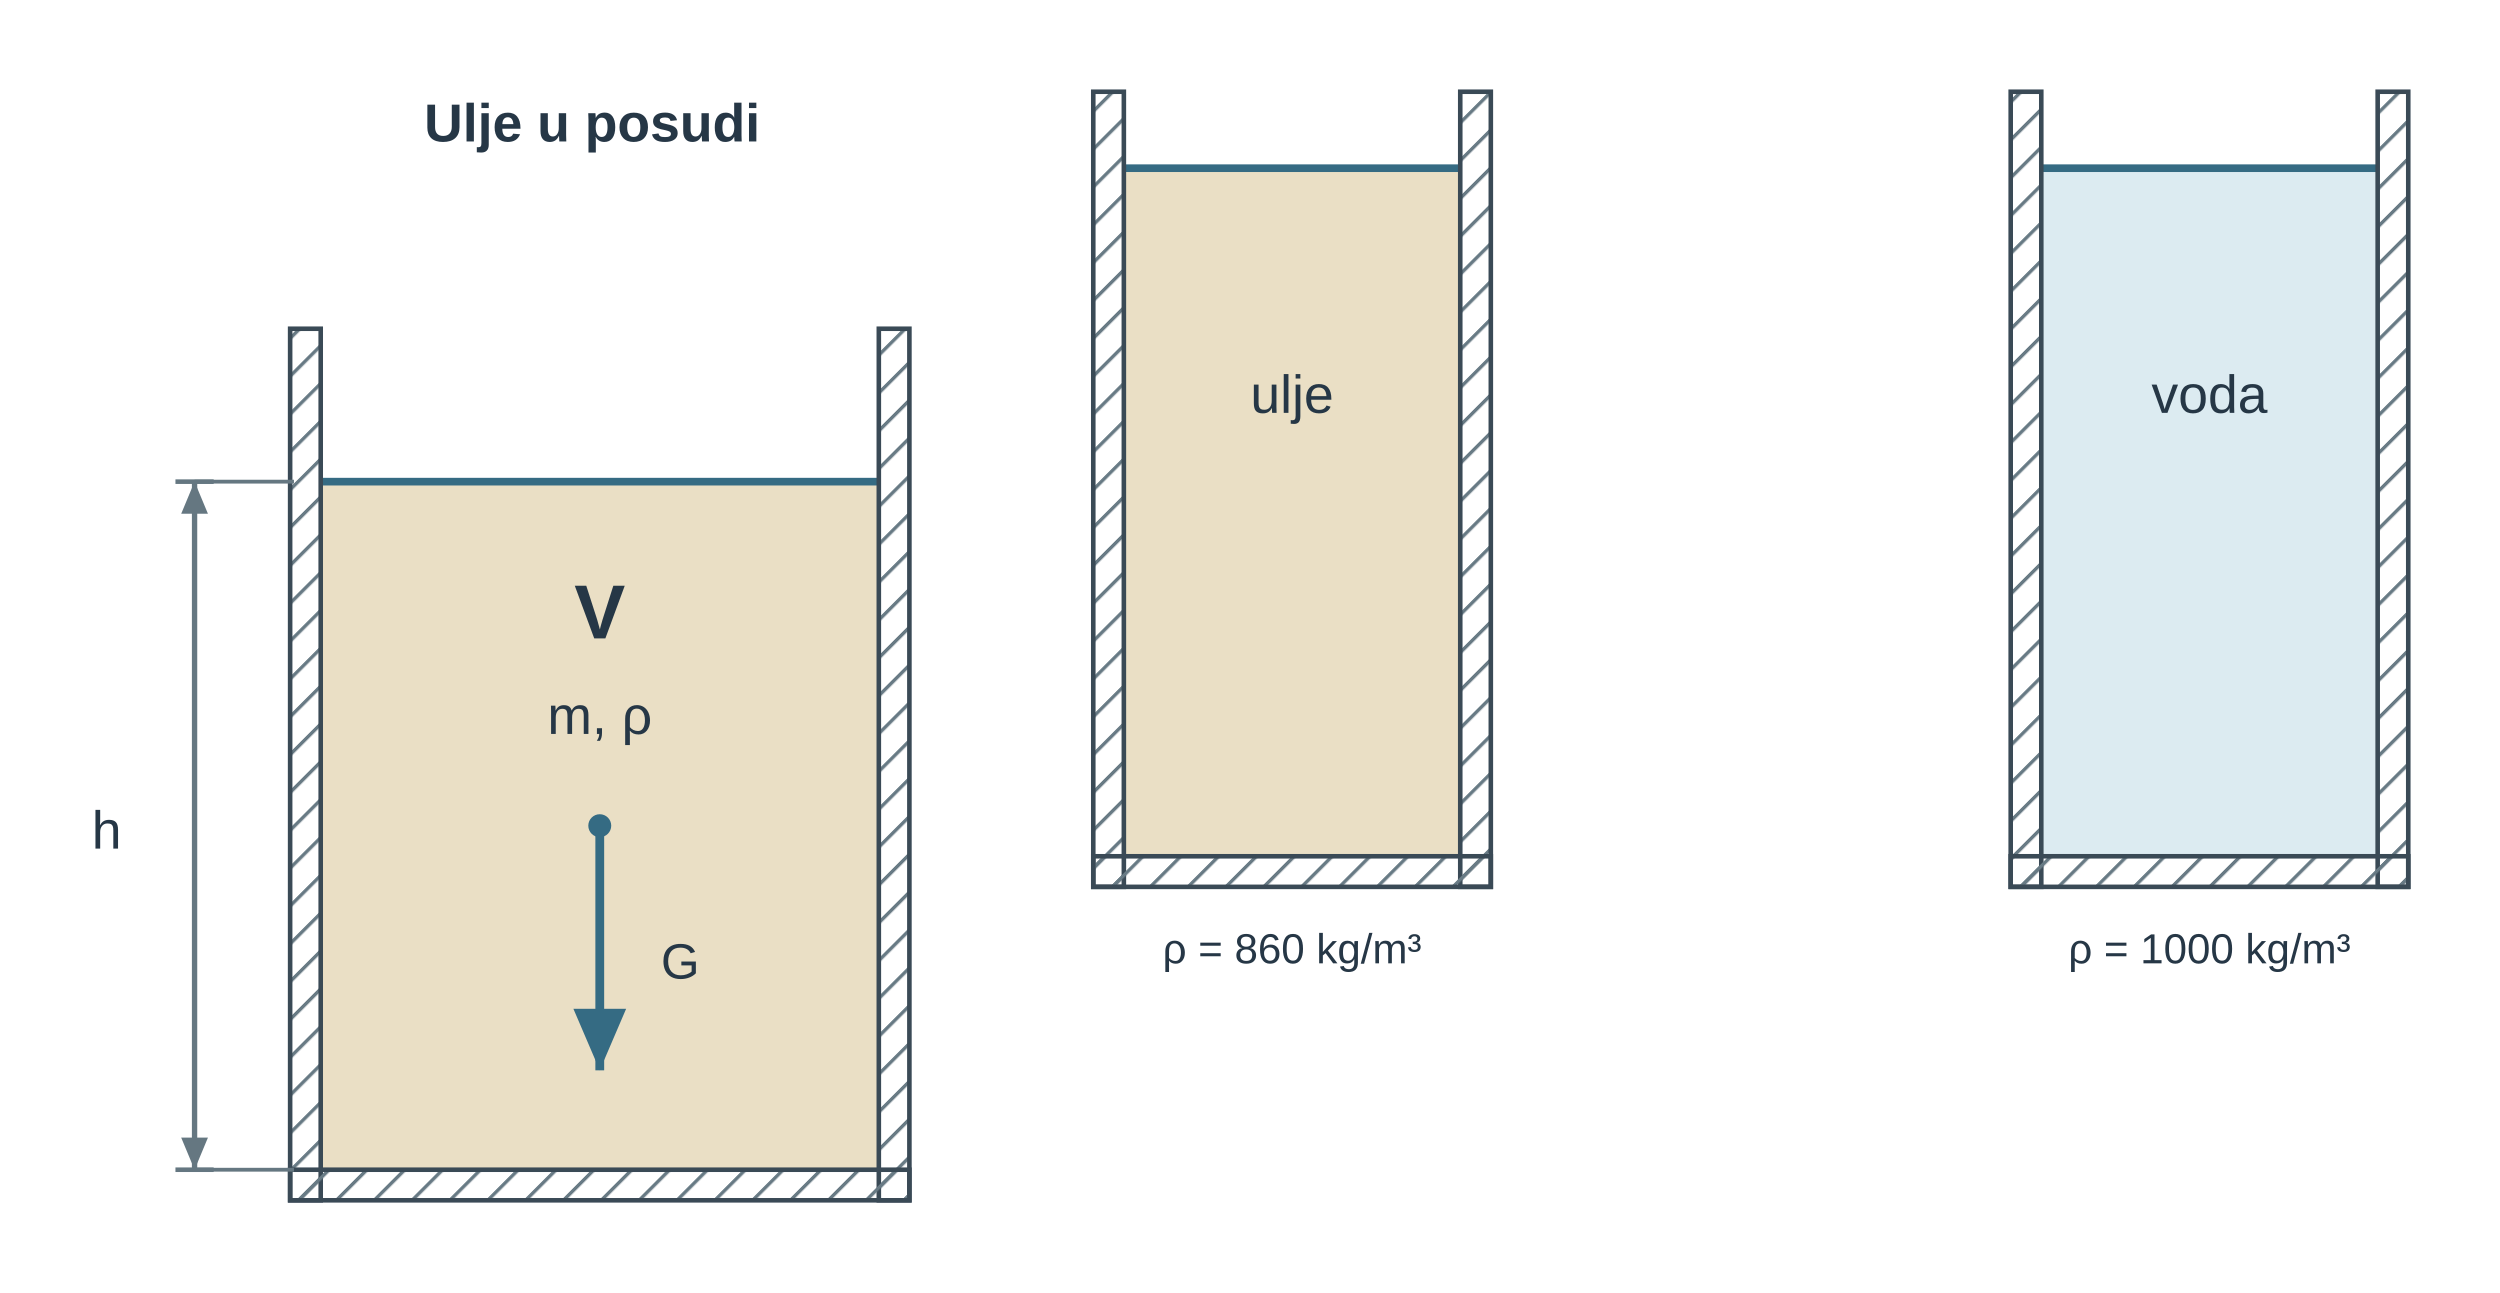
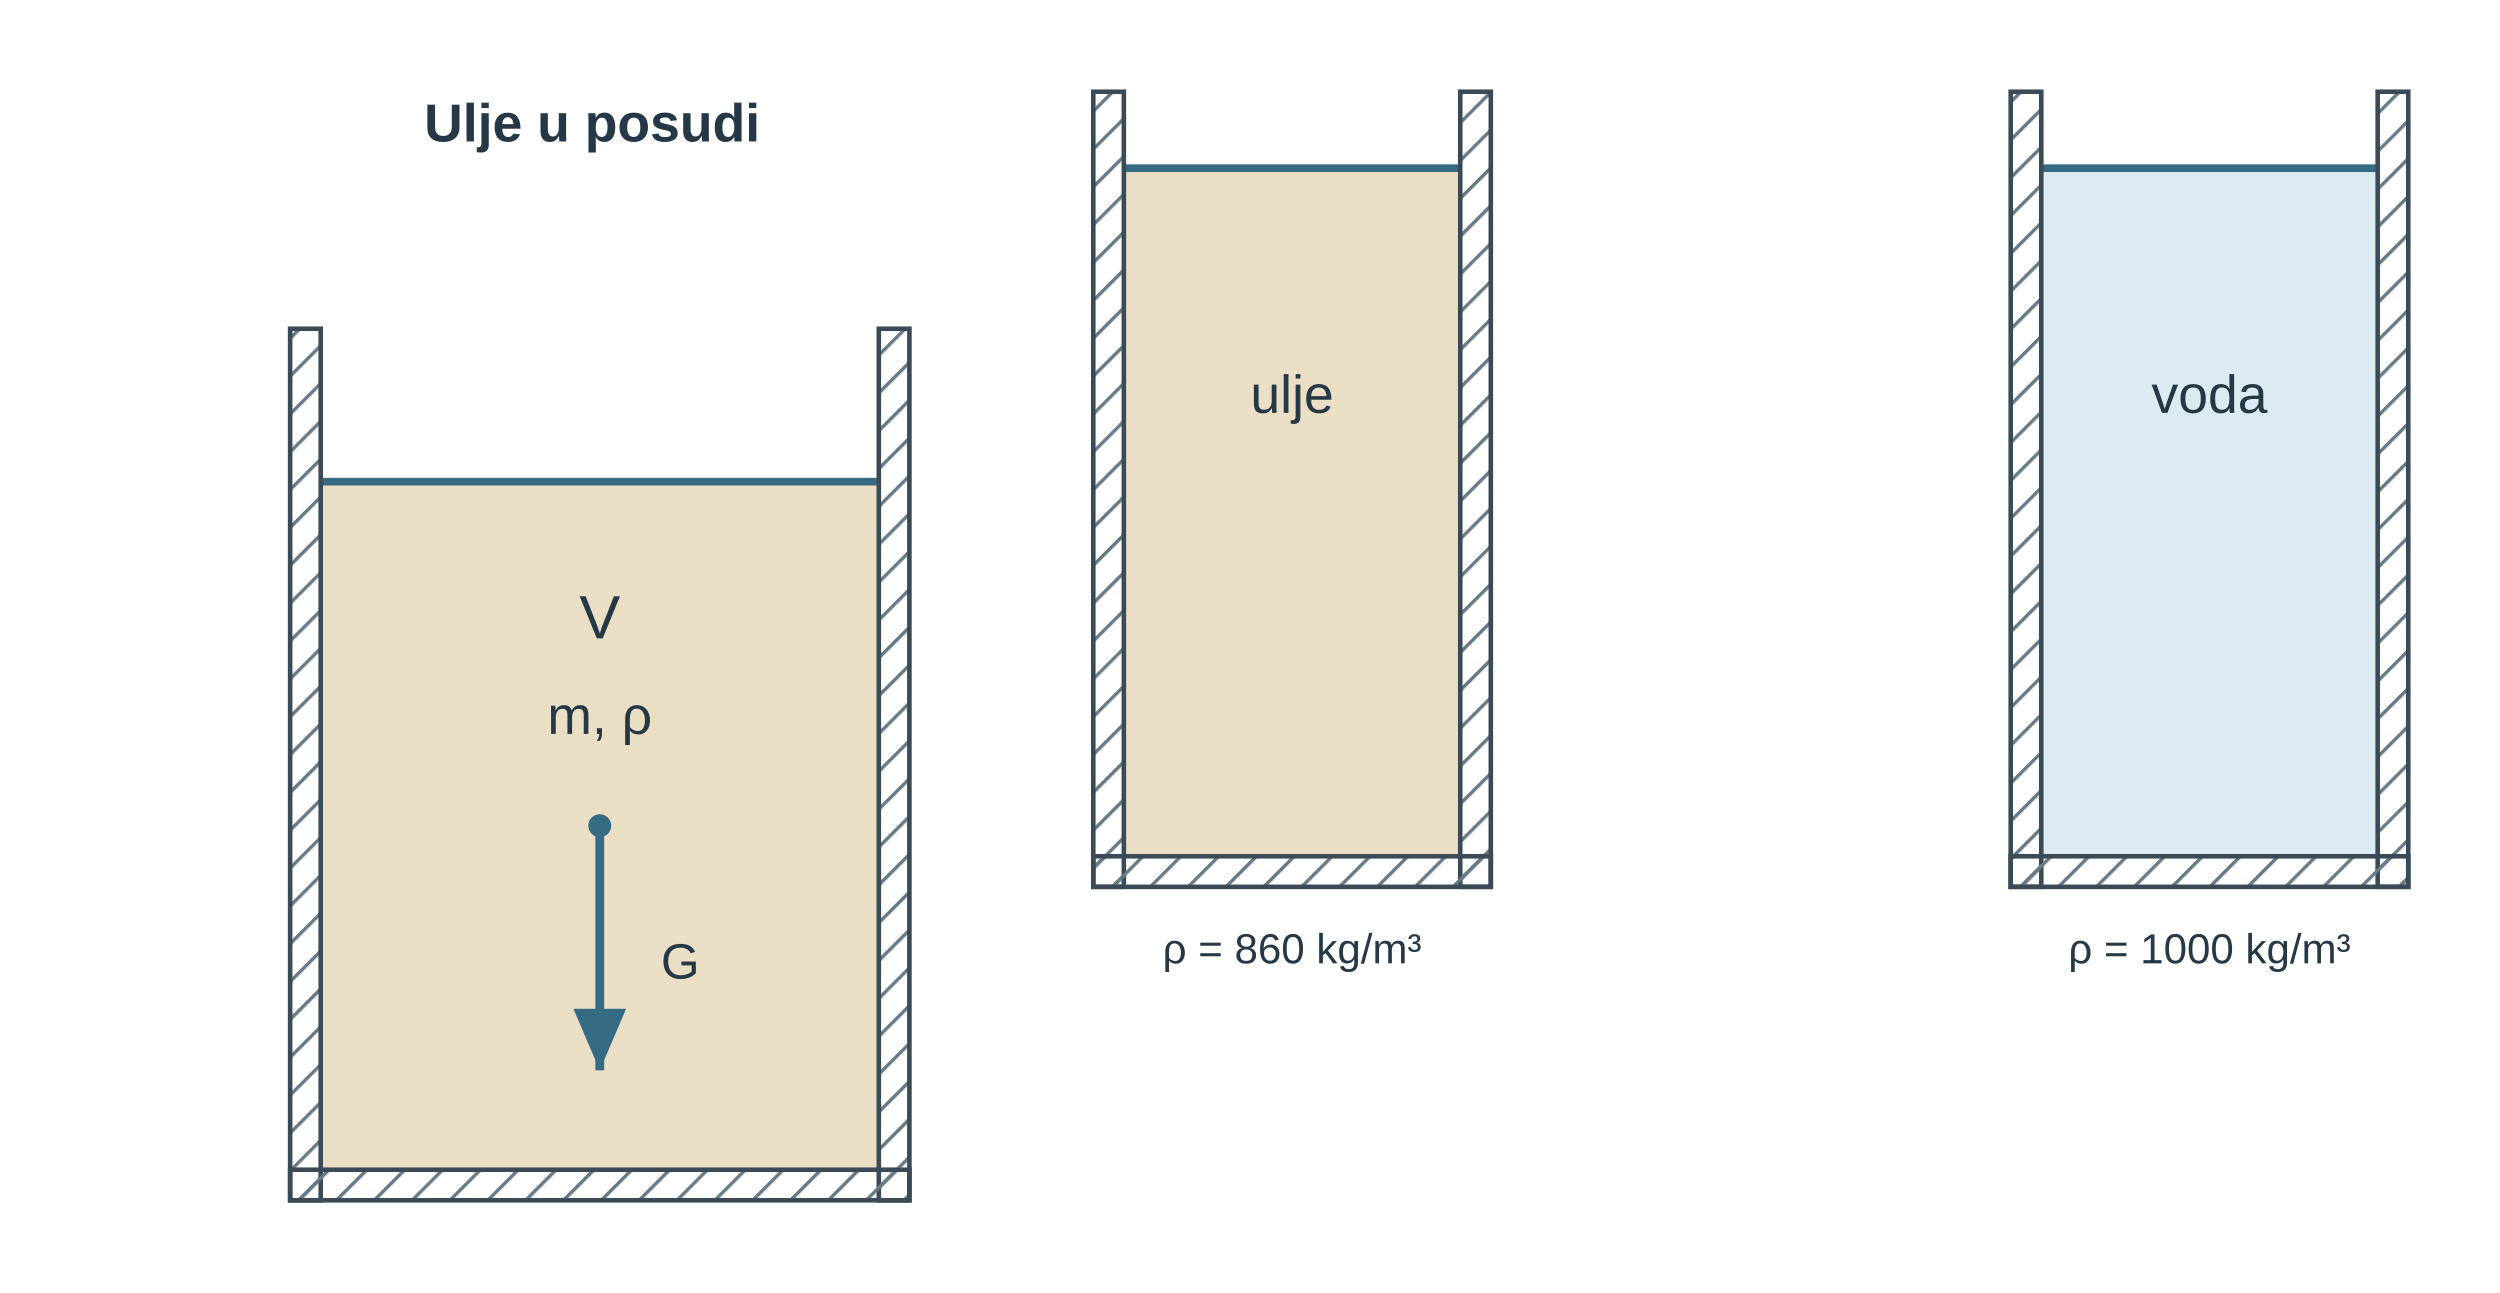
<svg xmlns="http://www.w3.org/2000/svg" viewBox="0 0 654 338" role="img" aria-labelledby="u01fgs_title u01fgs_desc" preserveAspectRatio="xMidYMid meet" style="display:block;width:100%;max-width:654px;height:auto;">
  <defs>
    <pattern id="u01fgs_hatch" width="7" height="7" patternUnits="userSpaceOnUse" patternTransform="rotate(45)">
      <line x1="0" y1="0" x2="0" y2="7" stroke="#657781" stroke-width="1.8" />
    </pattern>
    <marker id="u01fgs_v" markerWidth="7" markerHeight="6" refX="7" refY="3" orient="auto">
      <path d="M0 0 L7 3 L0 6 Z" fill="#356b83" />
    </marker>
    <marker id="u01fgs_dim" markerWidth="6" markerHeight="5" refX="6" refY="2.5" orient="auto-start-reverse">
      <path d="M0 0 L6 2.5 L0 5 Z" fill="#657781" />
    </marker>
    <marker id="u01fgs_dimSmall" markerWidth="3" markerHeight="3" refX="3" refY="1.5" orient="auto-start-reverse">
      <path d="M0 0 L3 1.5 L0 3 Z" fill="#356b83" />
    </marker>
    <marker id="u01fgs_forceMarker" markerWidth="7" markerHeight="6" refX="7" refY="3" orient="auto">
      <path d="M0 0 L7 3 L0 6 Z" fill="#356b83" />
    </marker>
    <marker id="u01fgs_pressureMarker" markerWidth="7" markerHeight="6" refX="7" refY="3" orient="auto">
      <path d="M0 0 L7 3 L0 6 Z" fill="#356b83" />
    </marker>
    <marker id="u01fgs_reactionMarker" markerWidth="7" markerHeight="6" refX="7" refY="3" orient="auto">
      <path d="M0 0 L7 3 L0 6 Z" fill="#356b83" />
    </marker>
    <marker id="u01fgs_axisMarker" markerWidth="7" markerHeight="6" refX="7" refY="3" orient="auto">
      <path d="M0 0 L7 3 L0 6 Z" fill="#3a4a56" />
    </marker>
  </defs>
  <g id="u01fgs_title-scene-1" transform="translate(-90.1016 -14)">
    <g font-family="Arial, Liberation Sans, sans-serif" fill="#3a4a56">
      <g id="u01fgs_oilPanel" transform="translate(30 30)">
        <text x="215.0" y="21" font-size="14" fill="#263746" text-anchor="middle" font-weight="700">Ulje u posudi</text>
-         <rect x="144" y="110" width="146" height="180" rx="0" fill="#eadfc5" stroke="none" stroke-width="1.2" />
+         <rect id="u01fgs_oil" x="144" y="110" width="146" height="180" rx="0" fill="#eadfc5" stroke="none" stroke-width="1.2" />
        <line x1="144" y1="110" x2="290" y2="110" stroke="#356b83" stroke-width="2" />
        <rect x="136" y="70" width="8" height="228" rx="0" fill="url(#u01fgs_hatch)" stroke="#3a4a56" stroke-width="1.2" />
        <rect x="290" y="70" width="8" height="228" rx="0" fill="url(#u01fgs_hatch)" stroke="#3a4a56" stroke-width="1.2" />
        <rect x="136" y="290" width="162" height="8" rx="0" fill="url(#u01fgs_hatch)" stroke="#3a4a56" stroke-width="1.2" />
-         <line x1="106" y1="110" x2="116" y2="110" stroke="#657781" stroke-width="1.2" />
-         <line x1="106" y1="290" x2="116" y2="290" stroke="#657781" stroke-width="1.2" />
-         <path id="u01fgs_h" d="M111 110 L111 290" fill="none" stroke="#657781" stroke-width="1.4" marker-start="url(#u01fgs_dim)" marker-end="url(#u01fgs_dim)" />
-         <text x="88" y="206" font-size="14" fill="#263746" text-anchor="middle">h</text>
-         <line x1="111" y1="110" x2="137" y2="110" stroke="#657781" stroke-width="1" />
-         <line x1="111" y1="290" x2="137" y2="290" stroke="#657781" stroke-width="1" />
-         <text x="217" y="151" font-size="20" fill="#263746" text-anchor="middle" font-weight="700">V</text>
+         <text x="217" y="151" font-size="16" fill="#263746" text-anchor="middle">V</text>
        <text x="217" y="176" font-size="14" fill="#263746" text-anchor="middle">m, ρ</text>
        <circle id="u01fgs_centerOfMass" cx="217" cy="200" r="3" fill="#356b83" />
        <path id="u01fgs_weight" d="M217 200 L217 264" fill="none" stroke="#356b83" stroke-width="2.3" marker-end="url(#u01fgs_forceMarker)" />
        <text x="233" y="240" font-size="13" fill="#263746" text-anchor="start">G</text>
      </g>
    </g>
  </g>
  <g id="u01fgs_title-scene-2" transform="translate(-258 -96)">
    <g font-family="Arial, Liberation Sans, sans-serif" fill="#3a4a56">
      <g id="u01fgs_comparison" transform="translate(490 30)">
        <rect x="62" y="110" width="88" height="180" rx="0" fill="#eadfc5" stroke="none" stroke-width="1.2" />
        <line x1="62" y1="110" x2="150" y2="110" stroke="#356b83" stroke-width="2" />
        <rect x="54" y="90" width="8" height="208" rx="0" fill="url(#u01fgs_hatch)" stroke="#3a4a56" stroke-width="1.2" />
        <rect x="150" y="90" width="8" height="208" rx="0" fill="url(#u01fgs_hatch)" stroke="#3a4a56" stroke-width="1.2" />
        <rect x="54" y="290" width="104" height="8" rx="0" fill="url(#u01fgs_hatch)" stroke="#3a4a56" stroke-width="1.2" />
        <text x="106" y="174" font-size="14" fill="#263746" text-anchor="middle">ulje</text>
        <text x="106" y="318" font-size="11" fill="#263746" text-anchor="middle">ρ = 860 kg/m³</text>
        <rect x="302" y="110" width="88" height="180" rx="0" fill="#dcebf1" stroke="none" stroke-width="1.2" />
        <line x1="302" y1="110" x2="390" y2="110" stroke="#356b83" stroke-width="2" />
        <rect x="294" y="90" width="8" height="208" rx="0" fill="url(#u01fgs_hatch)" stroke="#3a4a56" stroke-width="1.2" />
        <rect x="390" y="90" width="8" height="208" rx="0" fill="url(#u01fgs_hatch)" stroke="#3a4a56" stroke-width="1.2" />
        <rect x="294" y="290" width="104" height="8" rx="0" fill="url(#u01fgs_hatch)" stroke="#3a4a56" stroke-width="1.2" />
        <text x="346" y="174" font-size="14" fill="#263746" text-anchor="middle">voda</text>
        <text x="346" y="318" font-size="11" fill="#263746" text-anchor="middle">ρ = 1000 kg/m³</text>
      </g>
    </g>
  </g>
</svg>
